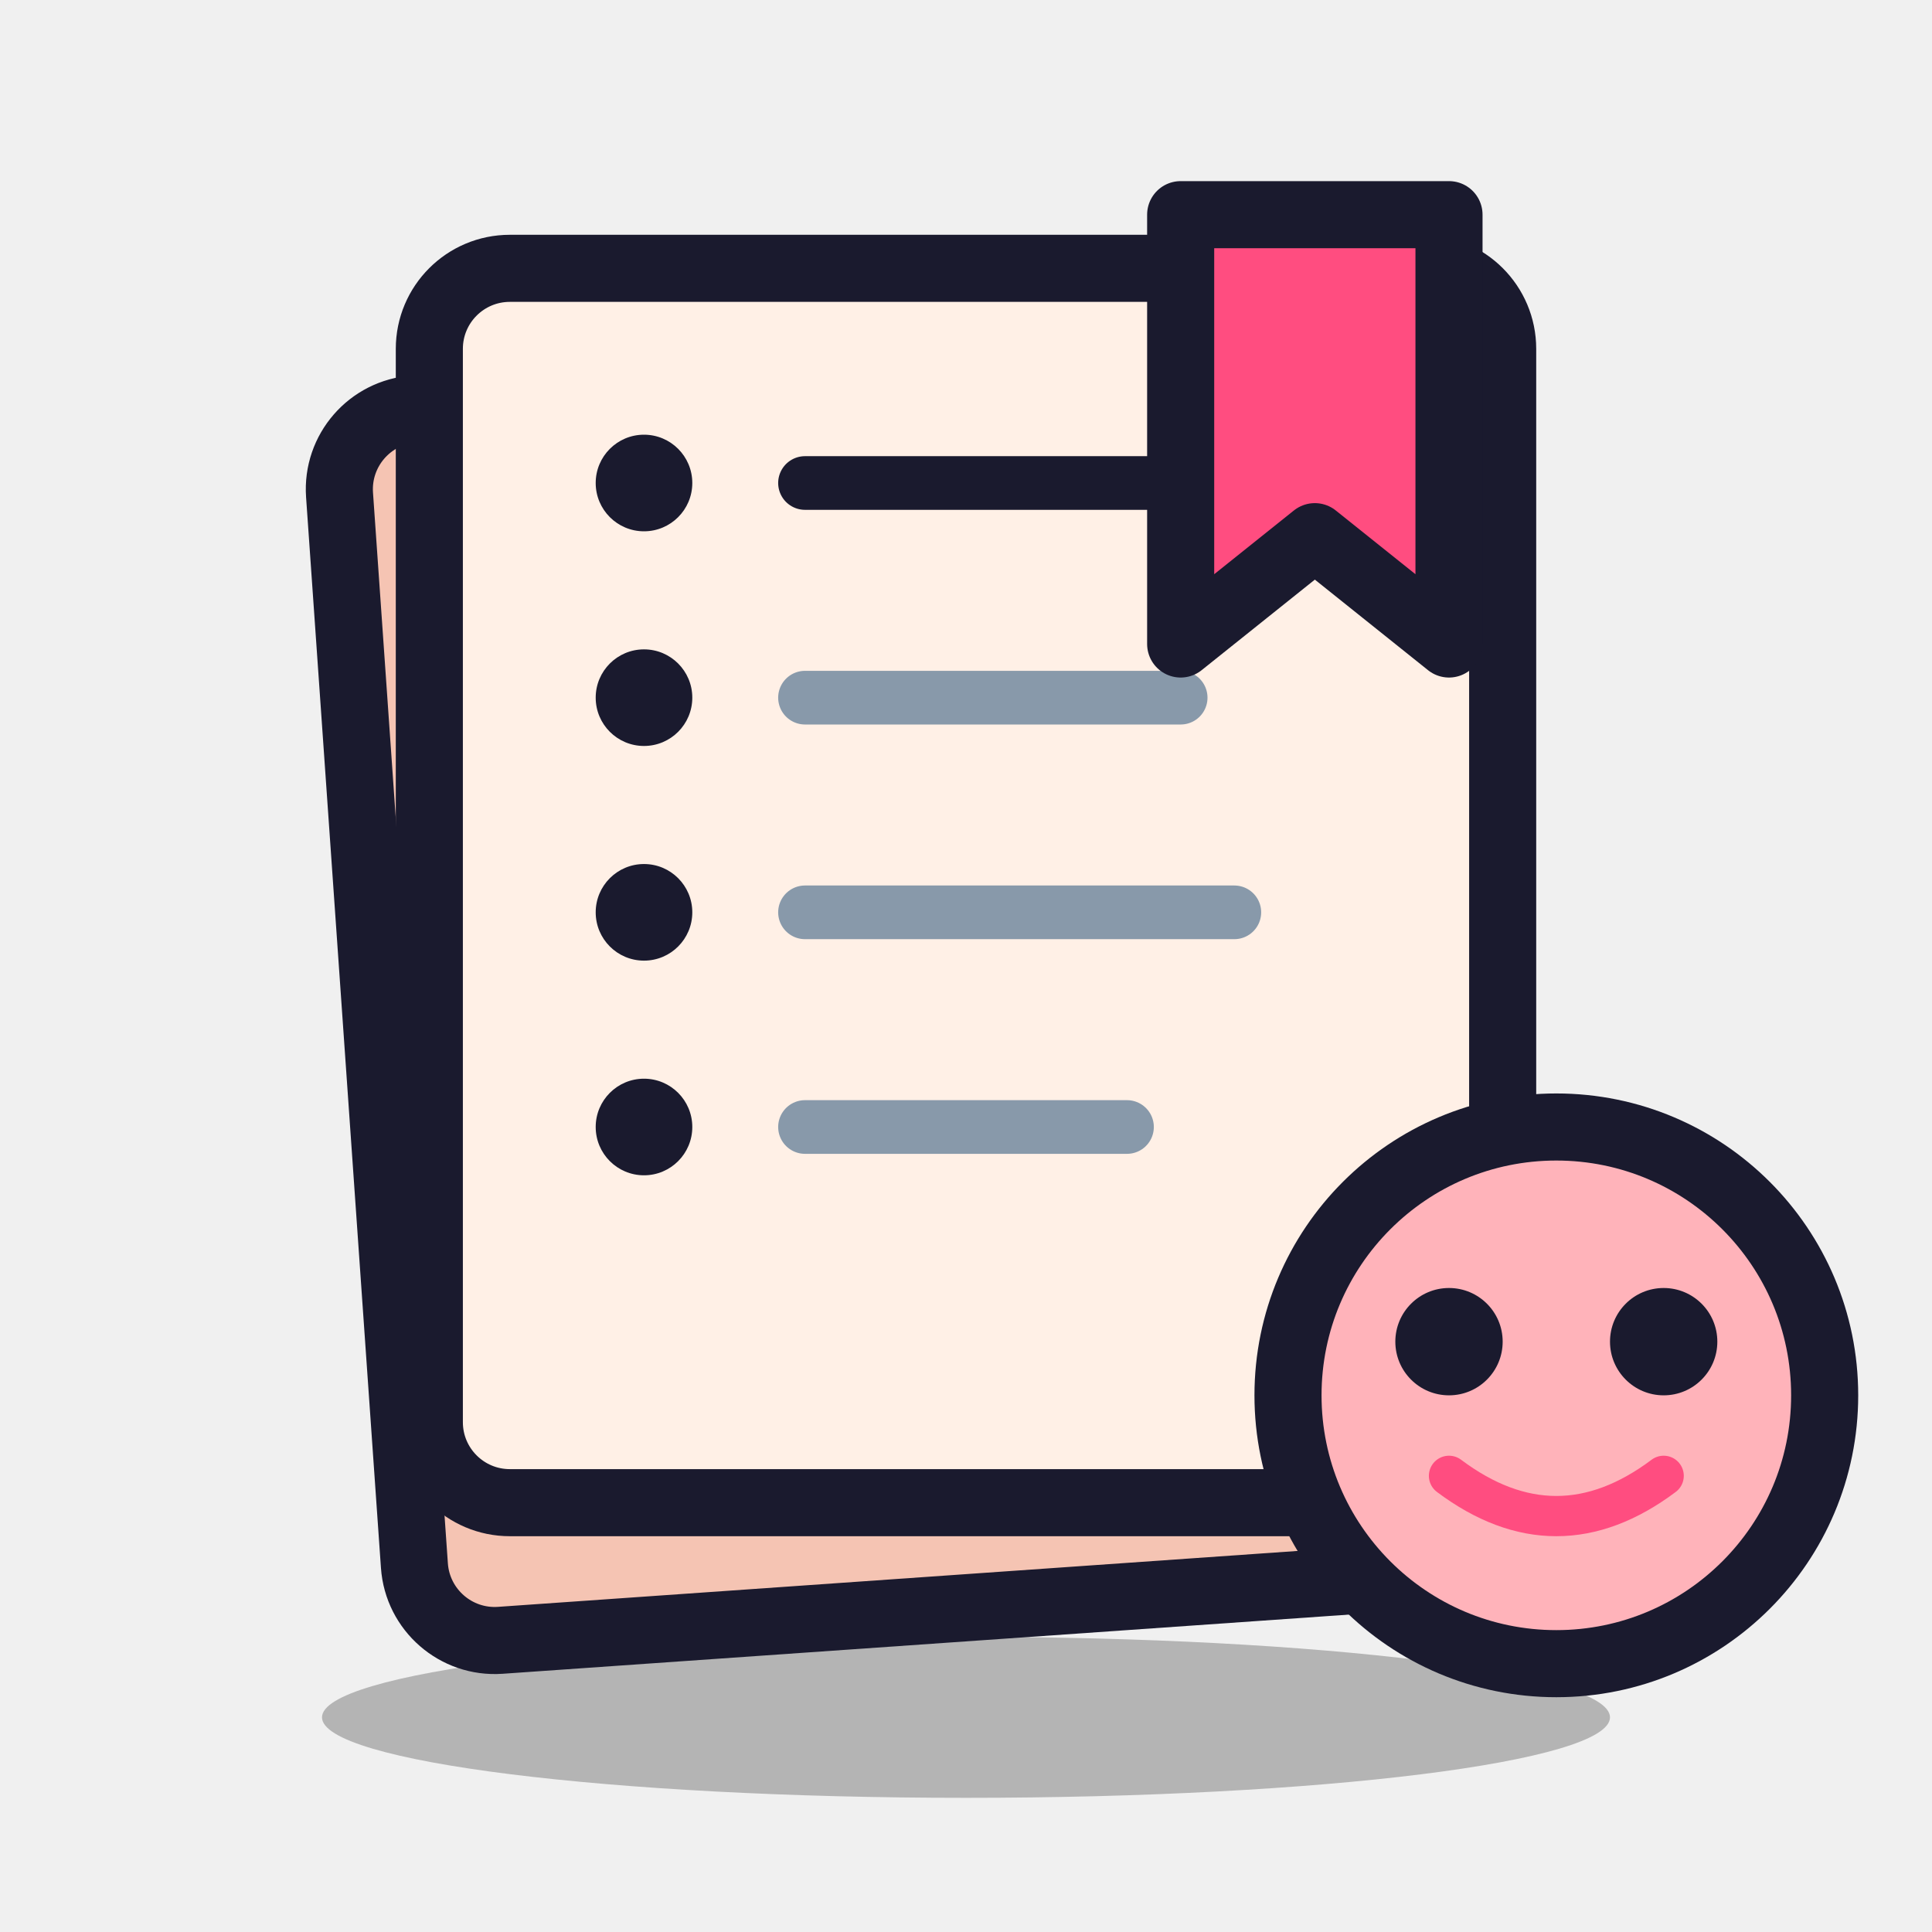
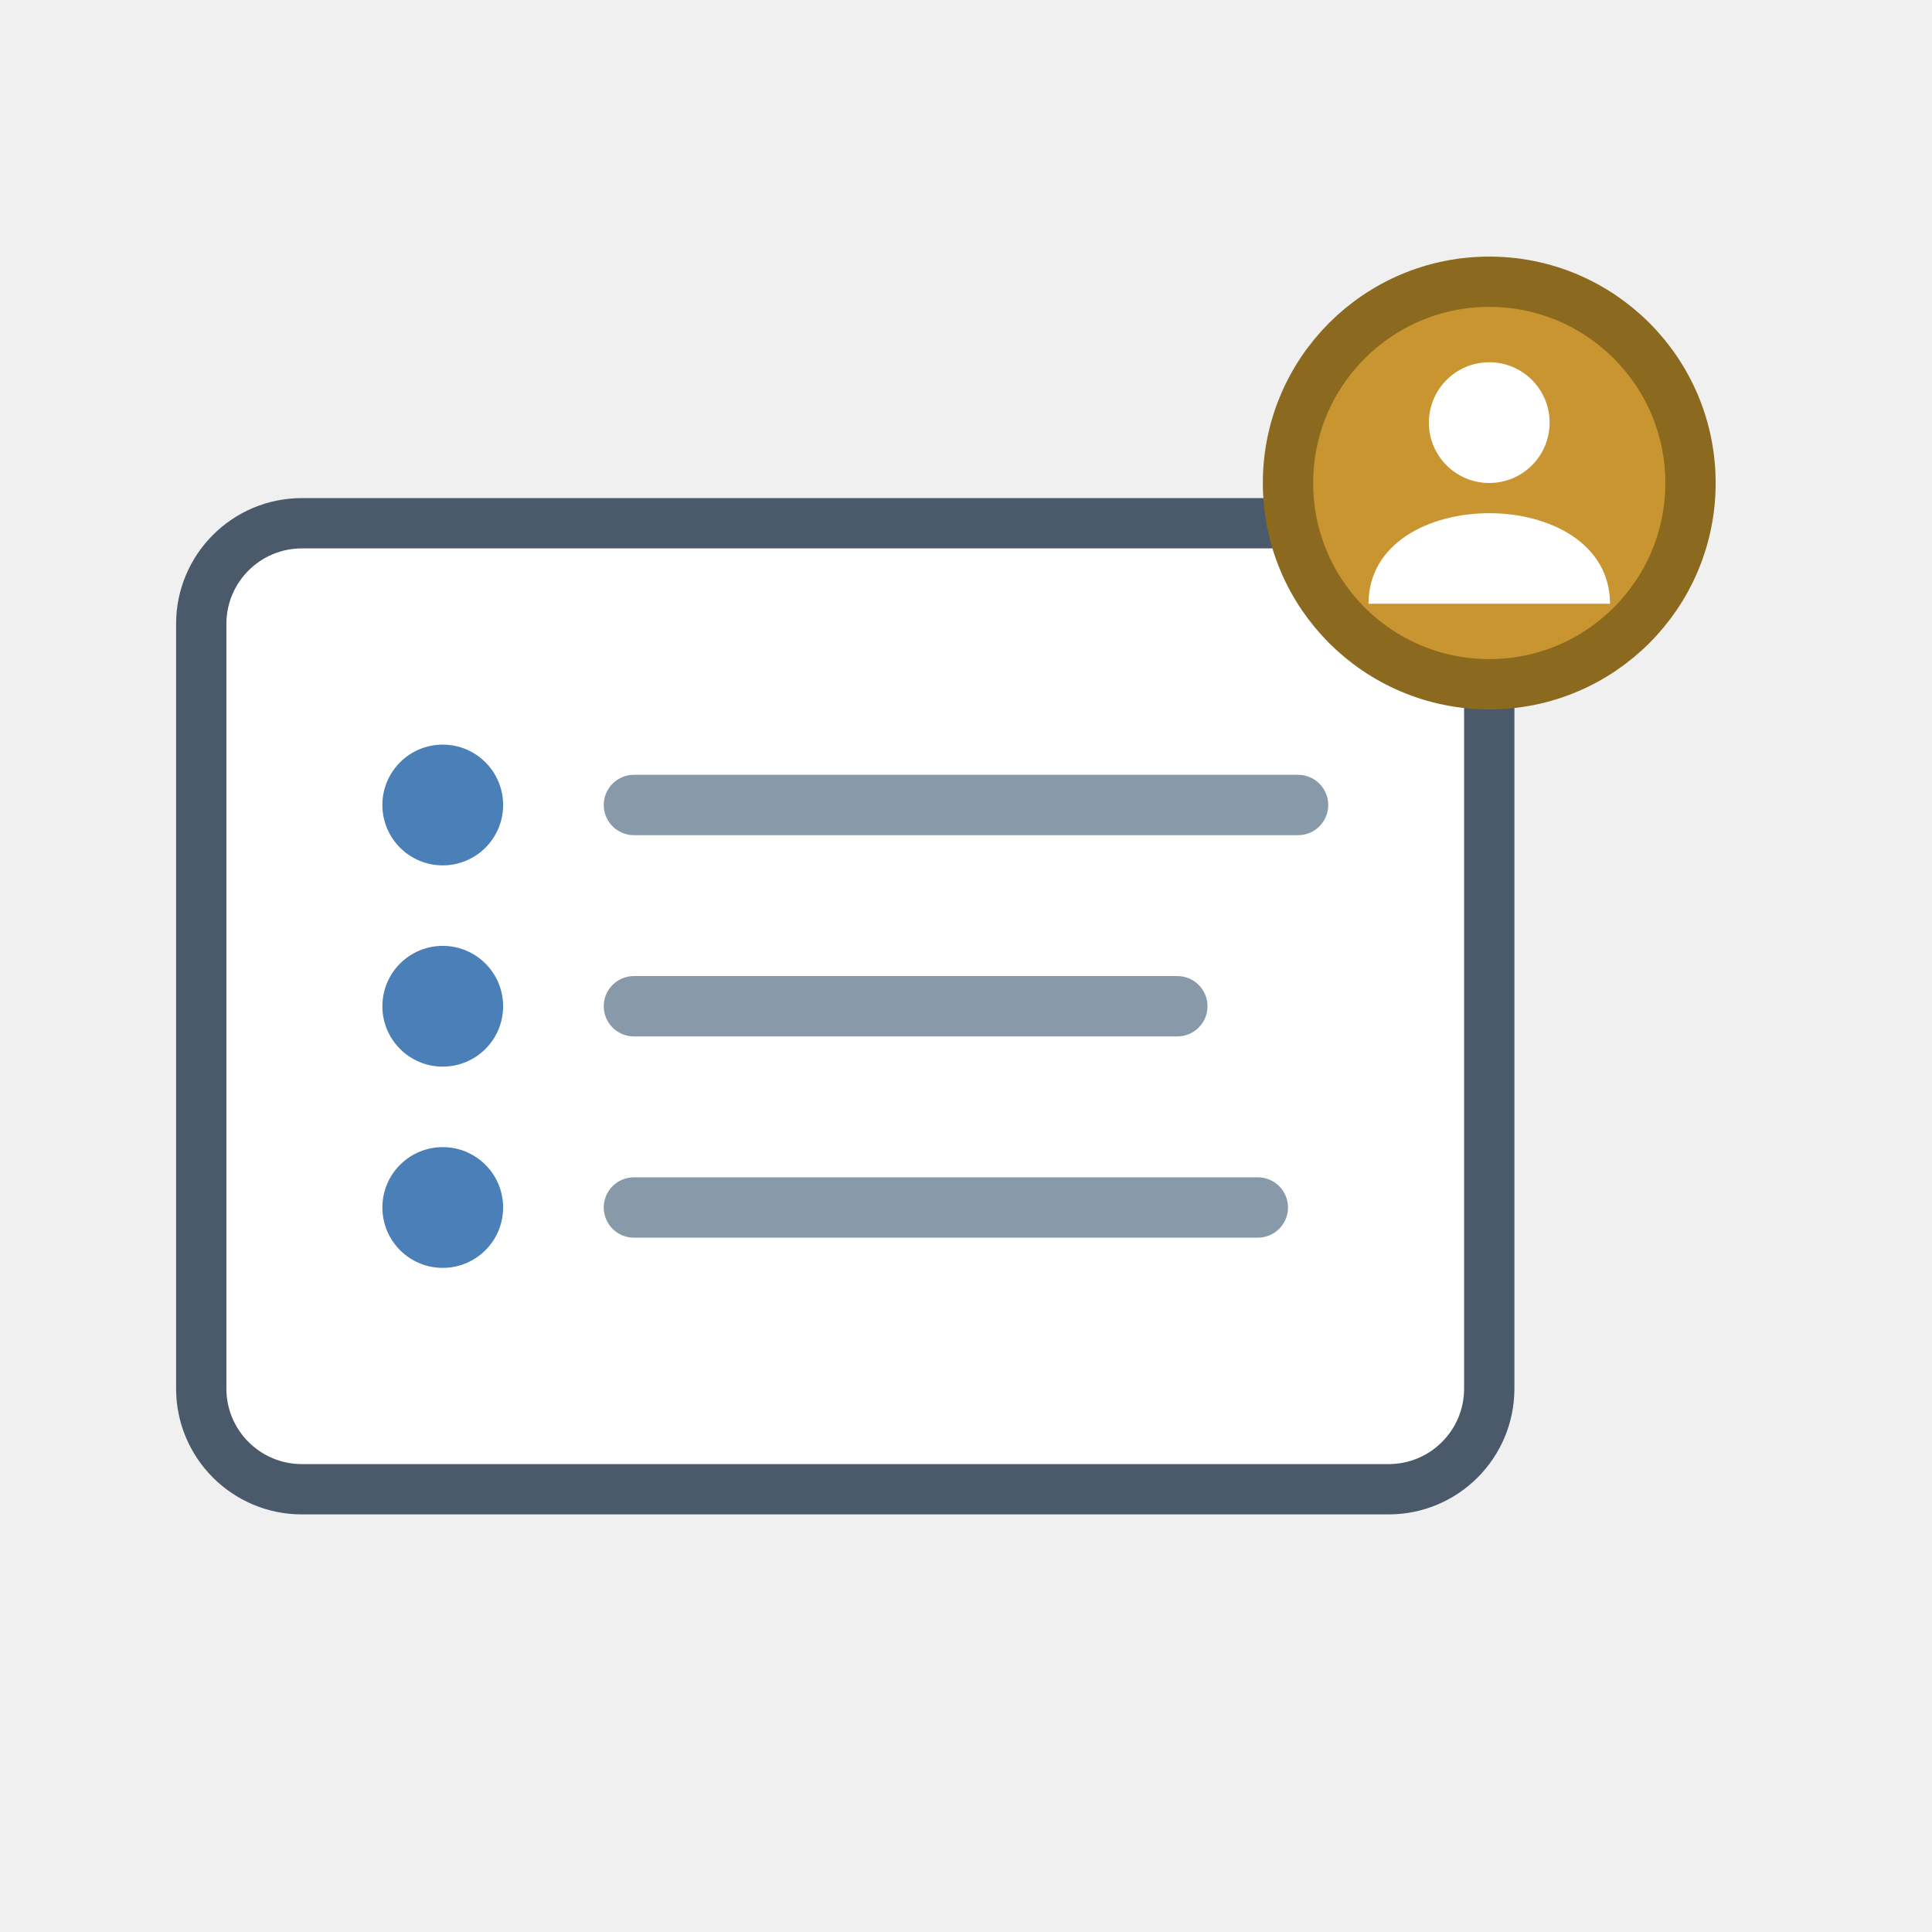
- <svg xmlns="http://www.w3.org/2000/svg" width="72" height="72" viewBox="0 0 72 72" fill="none">
-   <ellipse cx="36" cy="64" rx="24" ry="3" fill="#000000" opacity="0.25" />
-   <rect x="14" y="14" width="40" height="46" rx="3" fill="#F5C4B3" stroke="#1A1A2E" stroke-width="2.5" transform="rotate(-4 34 37)" />
-   <rect x="16" y="10" width="40" height="46" rx="3" fill="#FFF0E6" stroke="#1A1A2E" stroke-width="2.5" />
-   <circle cx="24" cy="18" r="1.8" fill="#1A1A2E" />
-   <line x1="30" y1="18" x2="48" y2="18" stroke="#1A1A2E" stroke-width="2" stroke-linecap="round" />
-   <circle cx="24" cy="26" r="1.8" fill="#1A1A2E" />
-   <line x1="30" y1="26" x2="44" y2="26" stroke="#8899AA" stroke-width="2" stroke-linecap="round" />
-   <circle cx="24" cy="34" r="1.8" fill="#1A1A2E" />
-   <line x1="30" y1="34" x2="46" y2="34" stroke="#8899AA" stroke-width="2" stroke-linecap="round" />
-   <circle cx="24" cy="42" r="1.8" fill="#1A1A2E" />
-   <line x1="30" y1="42" x2="42" y2="42" stroke="#8899AA" stroke-width="2" stroke-linecap="round" />
-   <path d="M44 8 L54 8 L54 24 L49 20 L44 24 Z" fill="#FF4D80" stroke="#1A1A2E" stroke-width="2.5" stroke-linejoin="round" />
-   <circle cx="58" cy="52" r="10" fill="#FFB3BA" stroke="#1A1A2E" stroke-width="2.5" />
-   <circle cx="54" cy="50" r="2" fill="#1A1A2E" />
-   <circle cx="62" cy="50" r="2" fill="#1A1A2E" />
-   <path d="M54 55 Q58 58 62 55" stroke="#FF4D80" stroke-width="1.5" stroke-linecap="round" fill="none" />
+ <svg xmlns="http://www.w3.org/2000/svg" width="96" height="96" viewBox="0 0 96 96" fill="none">
+   <rect x="10" y="26" width="64" height="48" rx="5" fill="#FFFFFF" />
+   <rect x="10" y="26" width="64" height="48" rx="5" fill="none" stroke="#4A5A6B" stroke-width="2.5" />
+   <circle cx="22" cy="40" r="3" fill="#4A7FB8" />
+   <rect x="30" y="38.5" width="36" height="3" rx="1.5" fill="#8899AA" />
+   <circle cx="22" cy="50" r="3" fill="#4A7FB8" />
+   <rect x="30" y="48.5" width="30" height="3" rx="1.5" fill="#8899AA" />
+   <circle cx="22" cy="60" r="3" fill="#4A7FB8" />
+   <rect x="30" y="58.5" width="34" height="3" rx="1.5" fill="#8899AA" />
+   <circle cx="74" cy="24" r="10" fill="#C99530" />
+   <circle cx="74" cy="24" r="10" fill="none" stroke="#8B6A20" stroke-width="2.5" />
+   <circle cx="74" cy="21" r="3" fill="#FFFFFF" />
+   <path d="M68 30 C68 27 71 25.5 74 25.5 C77 25.5 80 27 80 30" fill="#FFFFFF" />
</svg>
